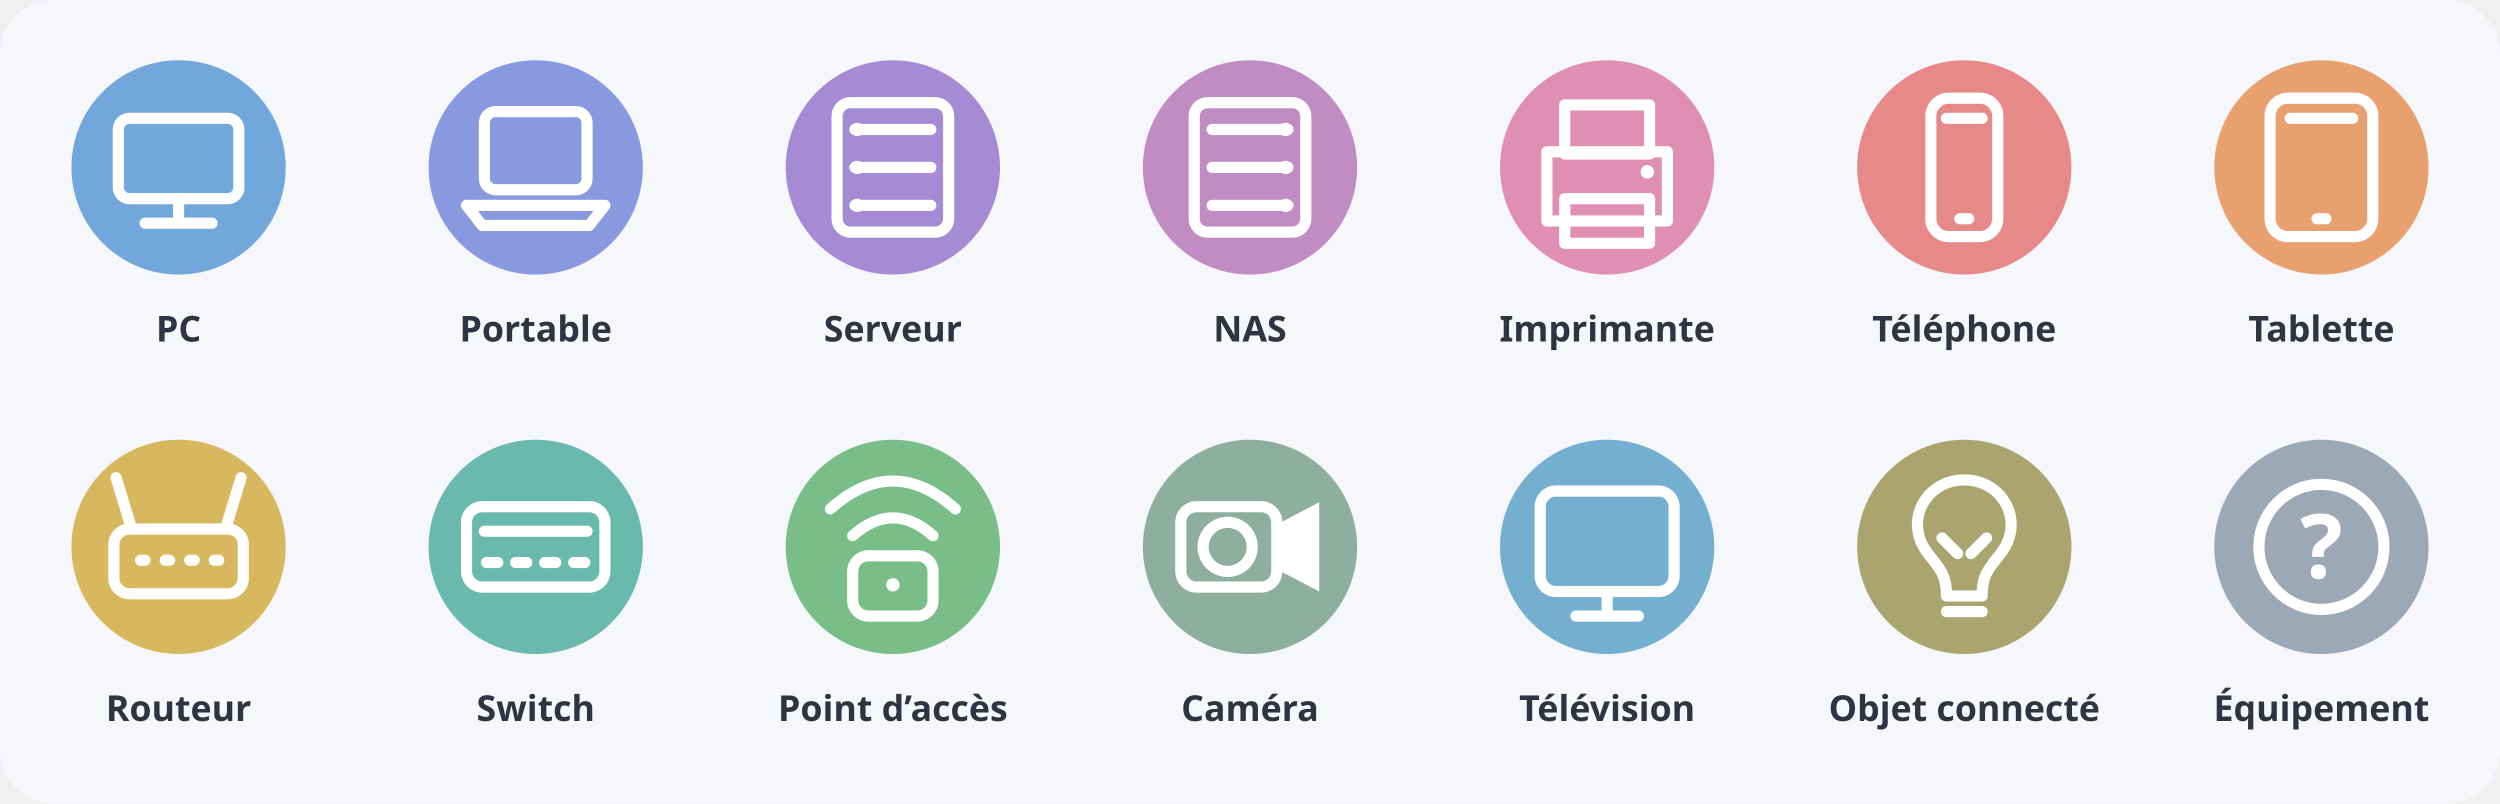
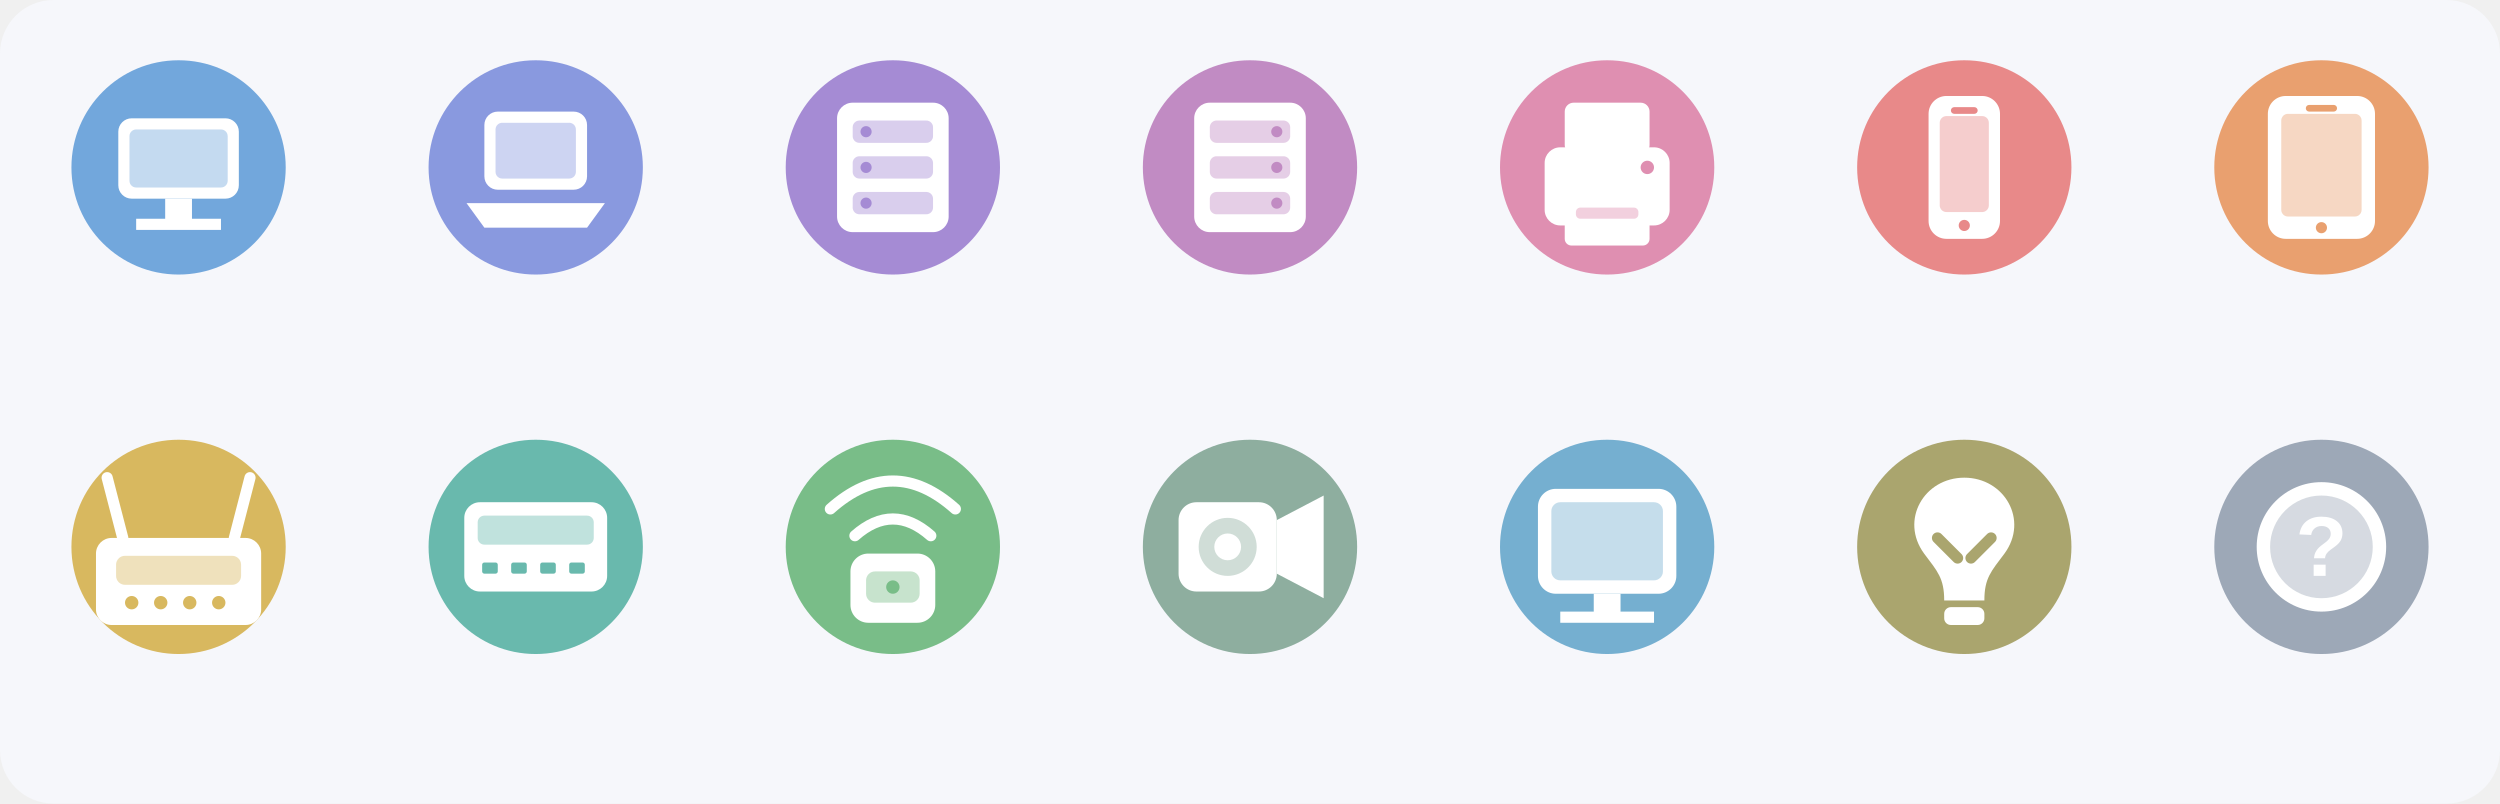
<svg xmlns="http://www.w3.org/2000/svg" width="1120" height="360" viewBox="0 0 1120 360">
  <rect width="1120" height="360" rx="24" fill="#f6f7fb" />
-   <style>.label{font:600 16px system-ui,sans-serif;fill:#303442;text-anchor:middle}.glyph{fill:none;stroke:#fff;stroke-width:5;stroke-linecap:round;stroke-linejoin:round}.fill{fill:#fff}</style>
-   <g transform="translate(80 75)">
-     <circle r="48" fill="#72a7dc" />
-     <rect class="glyph" x="-27" y="-22" width="54" height="36" rx="5" />
-     <path class="glyph" d="M0 14v10M-15 25h30" />
+   <style>.label{display:none}.white{fill:#fff}.tone{fill:currentColor;opacity:.42}.detail{fill:currentColor}.line{fill:none;stroke:#fff;stroke-width:5;stroke-linecap:round;stroke-linejoin:round}</style>
+   <g transform="translate(80 75)" color="#72a7dc">
+     <circle r="48" class="detail" />
+     <rect x="-27" y="-22" width="54" height="36" rx="6" class="white" />
+     <rect x="-22" y="-17" width="44" height="26" rx="3" class="tone" />
+     <path d="M-6 14h12v9h13v5h-38v-5h13z" class="white" />
    <text class="label" y="78">PC</text>
  </g>
-   <g transform="translate(240 75)">
-     <circle r="48" fill="#8999df" />
-     <rect class="glyph" x="-23" y="-25" width="46" height="35" rx="5" />
-     <path class="glyph" d="M-31 17h62l-7 9h-48z" />
+   <g transform="translate(240 75)" color="#8999df">
+     <circle r="48" class="detail" />
+     <rect x="-23" y="-25" width="46" height="35" rx="6" class="white" />
+     <rect x="-18" y="-20" width="36" height="25" rx="3" class="tone" />
+     <path d="M-31 16h62l-8 11h-46z" class="white" />
    <text class="label" y="78">Portable</text>
  </g>
-   <g transform="translate(400 75)">
-     <circle r="48" fill="#a58bd4" />
-     <rect class="glyph" x="-25" y="-29" width="50" height="58" rx="6" />
-     <path class="glyph" d="M-17-17h34M-17 0h34M-17 17h34" />
-     <circle class="fill" cx="-16" cy="-17" r="3" />
-     <circle class="fill" cx="-16" r="3" />
-     <circle class="fill" cx="-16" cy="17" r="3" />
+   <g transform="translate(400 75)" color="#a58bd4">
+     <circle r="48" class="detail" />
+     <rect x="-25" y="-29" width="50" height="58" rx="7" class="white" />
+     <g class="tone">
+       <rect x="-18" y="-21" width="36" height="10" rx="3" />
+       <rect x="-18" y="-5" width="36" height="10" rx="3" />
+       <rect x="-18" y="11" width="36" height="10" rx="3" />
+     </g>
+     <g class="detail">
+       <circle cx="-12" cy="-16" r="2.5" />
+       <circle cx="-12" r="2.5" />
+       <circle cx="-12" cy="16" r="2.5" />
+     </g>
    <text class="label" y="78">Serveur</text>
  </g>
-   <g transform="translate(560 75)">
-     <circle r="48" fill="#c18bc3" />
-     <rect class="glyph" x="-25" y="-29" width="50" height="58" rx="6" />
-     <path class="glyph" d="M-17-17h34M-17 0h34M-17 17h34" />
-     <circle class="fill" cx="16" cy="-17" r="3" />
-     <circle class="fill" cx="16" r="3" />
-     <circle class="fill" cx="16" cy="17" r="3" />
+   <g transform="translate(560 75)" color="#c18bc3">
+     <circle r="48" class="detail" />
+     <rect x="-25" y="-29" width="50" height="58" rx="7" class="white" />
+     <g class="tone">
+       <rect x="-18" y="-21" width="36" height="10" rx="3" />
+       <rect x="-18" y="-5" width="36" height="10" rx="3" />
+       <rect x="-18" y="11" width="36" height="10" rx="3" />
+     </g>
+     <g class="detail">
+       <circle cx="12" cy="-16" r="2.5" />
+       <circle cx="12" r="2.5" />
+       <circle cx="12" cy="16" r="2.5" />
+     </g>
    <text class="label" y="78">NAS</text>
  </g>
-   <g transform="translate(720 75)">
-     <circle r="48" fill="#df8fb1" />
-     <path class="glyph" d="M-19-28h38v22h-38zM-27-7h54v31h-54zM-19 14h38v20h-38z" />
-     <circle class="fill" cx="18" cy="2" r="3" />
+   <g transform="translate(720 75)" color="#df8fb1">
+     <circle r="48" class="detail" />
+     <rect x="-19" y="-29" width="38" height="23" rx="4" class="white" />
+     <rect x="-28" y="-9" width="56" height="35" rx="7" class="white" />
+     <rect x="-19" y="13" width="38" height="22" rx="3" class="white" />
+     <rect x="-14" y="18" width="28" height="5" rx="2" class="tone" />
+     <circle cx="18" cy="0" r="3" class="detail" />
    <text class="label" y="78">Imprimante</text>
  </g>
-   <g transform="translate(880 75)">
-     <circle r="48" fill="#e88989" />
-     <rect class="glyph" x="-15" y="-31" width="30" height="62" rx="8" />
-     <path class="glyph" d="M-8-22h16M-2 23h4" />
-     <text class="label" y="78">Téléphone</text>
+   <g transform="translate(880 75)" color="#e88989">
+     <circle r="48" class="detail" />
+     <rect x="-16" y="-32" width="32" height="64" rx="8" class="white" />
+     <rect x="-11" y="-23" width="22" height="43" rx="3" class="tone" />
+     <rect x="-6" y="-27" width="12" height="3" rx="1.5" class="detail" />
+     <circle cy="26" r="2.5" class="detail" />
+     <text class="label" y="78">Telephone</text>
  </g>
-   <g transform="translate(1040 75)">
-     <circle r="48" fill="#e9a06f" />
-     <rect class="glyph" x="-23" y="-31" width="46" height="62" rx="8" />
-     <path class="glyph" d="M-14-22h28M-2 23h4" />
+   <g transform="translate(1040 75)" color="#e9a06f">
+     <circle r="48" class="detail" />
+     <rect x="-24" y="-32" width="48" height="64" rx="8" class="white" />
+     <rect x="-18" y="-24" width="36" height="46" rx="3" class="tone" />
+     <rect x="-7" y="-28" width="14" height="3" rx="1.5" class="detail" />
+     <circle cy="27" r="2.5" class="detail" />
    <text class="label" y="78">Tablette</text>
  </g>
-   <g transform="translate(80 245)">
-     <circle r="48" fill="#d8b85f" />
-     <rect class="glyph" x="-29" y="-8" width="58" height="29" rx="7" />
-     <path class="glyph" d="M-21-8l-7-23M21-8l7-23M-17 6h2M-6 6h2M5 6h2M16 6h2" />
+   <g transform="translate(80 245)" color="#d8b85f">
+     <circle r="48" class="detail" />
+     <path d="M-30-4h60a7 7 0 017 7v25a7 7 0 01-7 7h-60a7 7 0 01-7-7V3a7 7 0 017-7z" class="white" />
+     <rect x="-28" y="4" width="56" height="13" rx="4" class="tone" />
+     <g class="detail">
+       <circle cx="-21" cy="25" r="3" />
+       <circle cx="-8" cy="25" r="3" />
+       <circle cx="5" cy="25" r="3" />
+       <circle cx="18" cy="25" r="3" />
+     </g>
+     <path d="M-25-4l-7-27M25-4l7-27" class="line" />
    <text class="label" y="78">Routeur</text>
  </g>
-   <g transform="translate(240 245)">
-     <circle r="48" fill="#69b9ad" />
-     <rect class="glyph" x="-31" y="-18" width="62" height="36" rx="7" />
-     <path class="glyph" d="M-23-7h46M-22 7h5M-9 7h5M4 7h5M17 7h5" />
+   <g transform="translate(240 245)" color="#69b9ad">
+     <circle r="48" class="detail" />
+     <rect x="-32" y="-20" width="64" height="40" rx="7" class="white" />
+     <rect x="-26" y="-14" width="52" height="13" rx="3" class="tone" />
+     <g class="detail">
+       <rect x="-24" y="7" width="7" height="5" rx="1" />
+       <rect x="-11" y="7" width="7" height="5" rx="1" />
+       <rect x="2" y="7" width="7" height="5" rx="1" />
+       <rect x="15" y="7" width="7" height="5" rx="1" />
+     </g>
    <text class="label" y="78">Switch</text>
  </g>
-   <g transform="translate(400 245)">
-     <circle r="48" fill="#79bd88" />
-     <rect class="glyph" x="-18" y="4" width="36" height="27" rx="7" />
-     <path class="glyph" d="M-18-5Q0-21 18-5M-28-17Q0-42 28-17" />
-     <circle class="fill" cy="17" r="3" />
-     <text class="label" y="78">Point d’accès</text>
+   <g transform="translate(400 245)" color="#79bd88">
+     <circle r="48" class="detail" />
+     <rect x="-19" y="3" width="38" height="31" rx="8" class="white" />
+     <rect x="-12" y="11" width="24" height="14" rx="4" class="tone" />
+     <circle cy="18" r="3" class="detail" />
+     <path d="M-17-5Q0-20 17-5M-28-17Q0-42 28-17" class="line" />
+     <text class="label" y="78">Point d'acces</text>
  </g>
-   <g transform="translate(560 245)">
-     <circle r="48" fill="#8eae9f" />
-     <rect class="glyph" x="-31" y="-18" width="43" height="36" rx="7" />
-     <circle class="glyph" cx="-10" r="11" />
-     <path class="fill" d="M12-10l19-10v40L12 10z" />
-     <text class="label" y="78">Caméra</text>
+   <g transform="translate(560 245)" color="#8eae9f">
+     <circle r="48" class="detail" />
+     <rect x="-32" y="-20" width="44" height="40" rx="8" class="white" />
+     <circle cx="-10" r="13" class="tone" />
+     <circle cx="-10" r="6" class="white" />
+     <path d="M12-12l21-11v46L12 12z" class="white" />
+     <text class="label" y="78">Camera</text>
  </g>
-   <g transform="translate(720 245)">
-     <circle r="48" fill="#75afd0" />
-     <rect class="glyph" x="-30" y="-25" width="60" height="45" rx="7" />
-     <path class="glyph" d="M0 20v10M-14 31h28" />
-     <text class="label" y="78">Télévision</text>
+   <g transform="translate(720 245)" color="#75afd0">
+     <circle r="48" class="detail" />
+     <rect x="-31" y="-26" width="62" height="47" rx="8" class="white" />
+     <rect x="-25" y="-20" width="50" height="35" rx="4" class="tone" />
+     <path d="M-6 21h12v8h15v5h-42v-5h15z" class="white" />
+     <text class="label" y="78">Television</text>
  </g>
-   <g transform="translate(880 245)">
-     <circle r="48" fill="#aaa56e" />
-     <path class="glyph" d="M0-30c-17 0-27 18-17 32 6 8 9 10 9 20H8c0-10 3-12 9-20C27-12 17-30 0-30zM-8 29H8" />
-     <path class="glyph" d="M-10-4l7 7M10-4L3 3" />
-     <text class="label" y="78">Objet connecté</text>
+   <g transform="translate(880 245)" color="#aaa56e">
+     <circle r="48" class="detail" />
+     <path d="M0-31c-18 0-29 19-18 34 6 8 9 11 9 21H9c0-10 3-13 9-21C29-12 18-31 0-31z" class="white" />
+     <path d="M-12-4l9 9M12-4L3 5" fill="none" stroke="currentColor" stroke-width="5" stroke-linecap="round" />
+     <rect x="-9" y="27" width="18" height="8" rx="3" class="white" />
+     <text class="label" y="78">Objet connecte</text>
  </g>
-   <g transform="translate(1040 245)">
-     <circle r="48" fill="#9da8b7" />
-     <circle class="glyph" r="28" />
-     <text x="0" y="14" style="font:700 40px system-ui,sans-serif;fill:#fff;text-anchor:middle">?</text>
-     <text class="label" y="78">Équipement</text>
+   <g transform="translate(1040 245)" color="#9da8b7">
+     <circle r="48" class="detail" />
+     <circle r="29" class="white" />
+     <circle r="23" class="tone" />
+     <text x="0" y="13" style="font:700 38px Arial,sans-serif;fill:#fff;text-anchor:middle">?</text>
+     <text class="label" y="78">Equipement</text>
  </g>
</svg>
